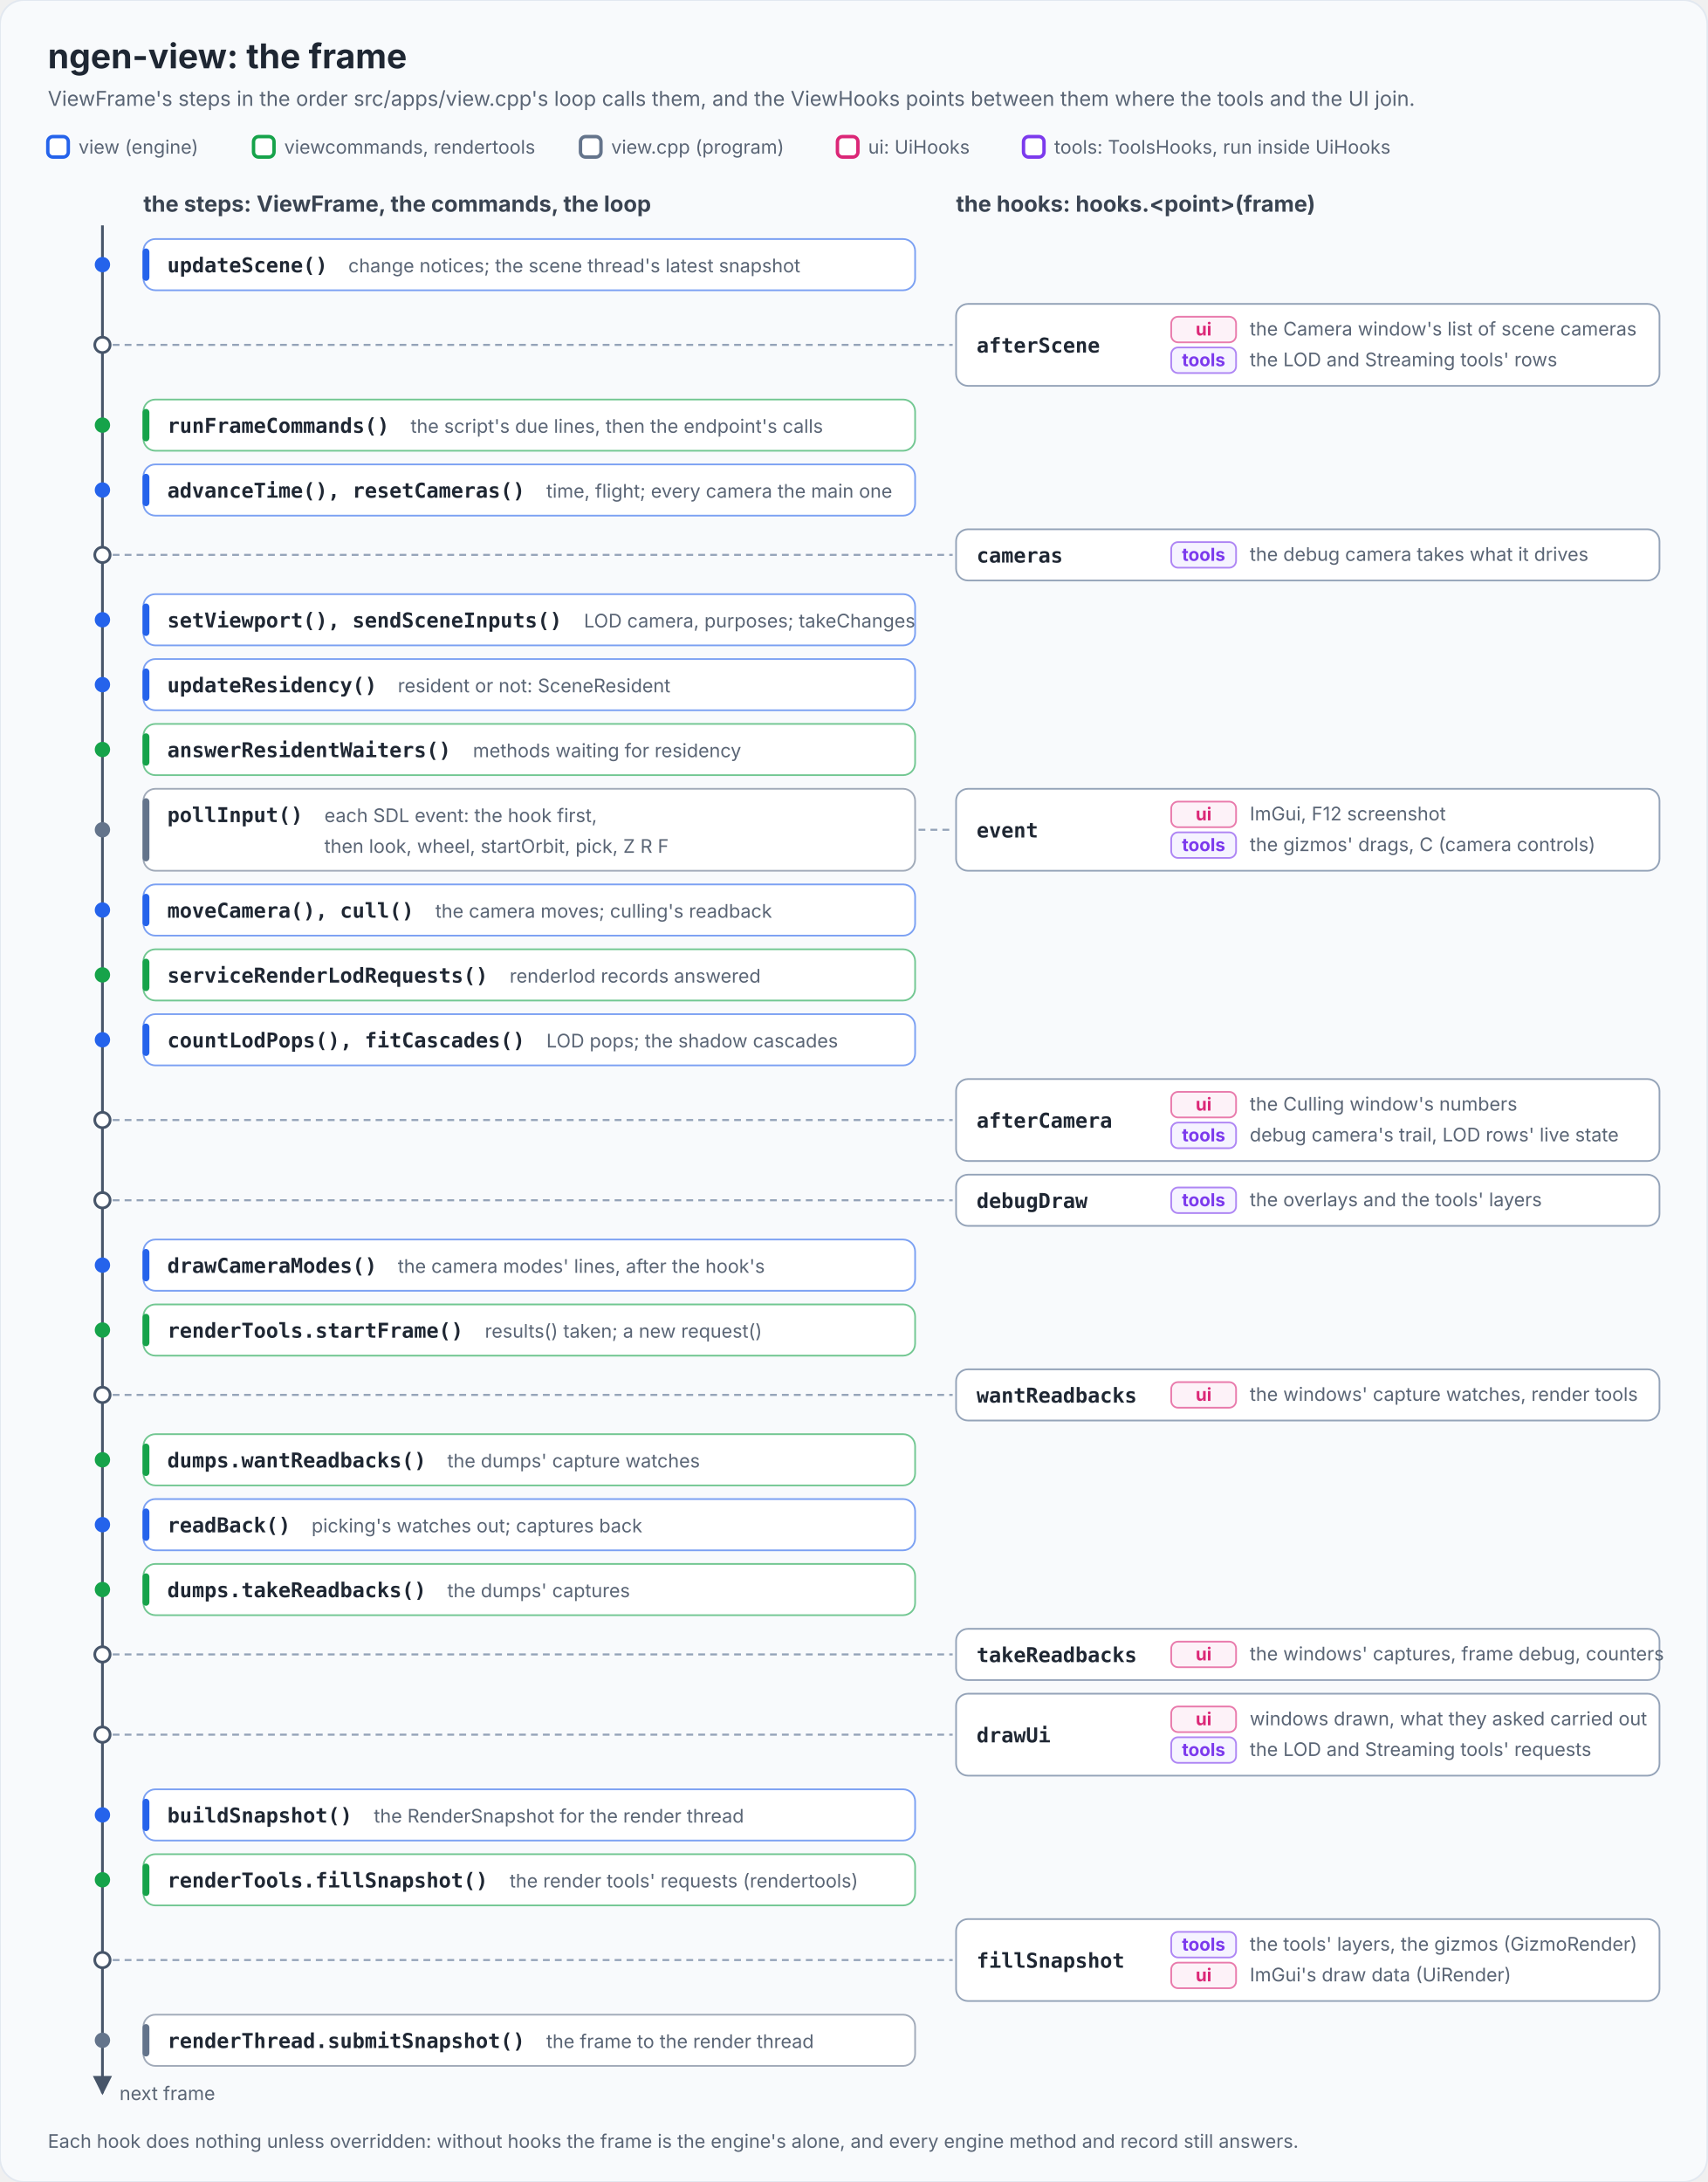
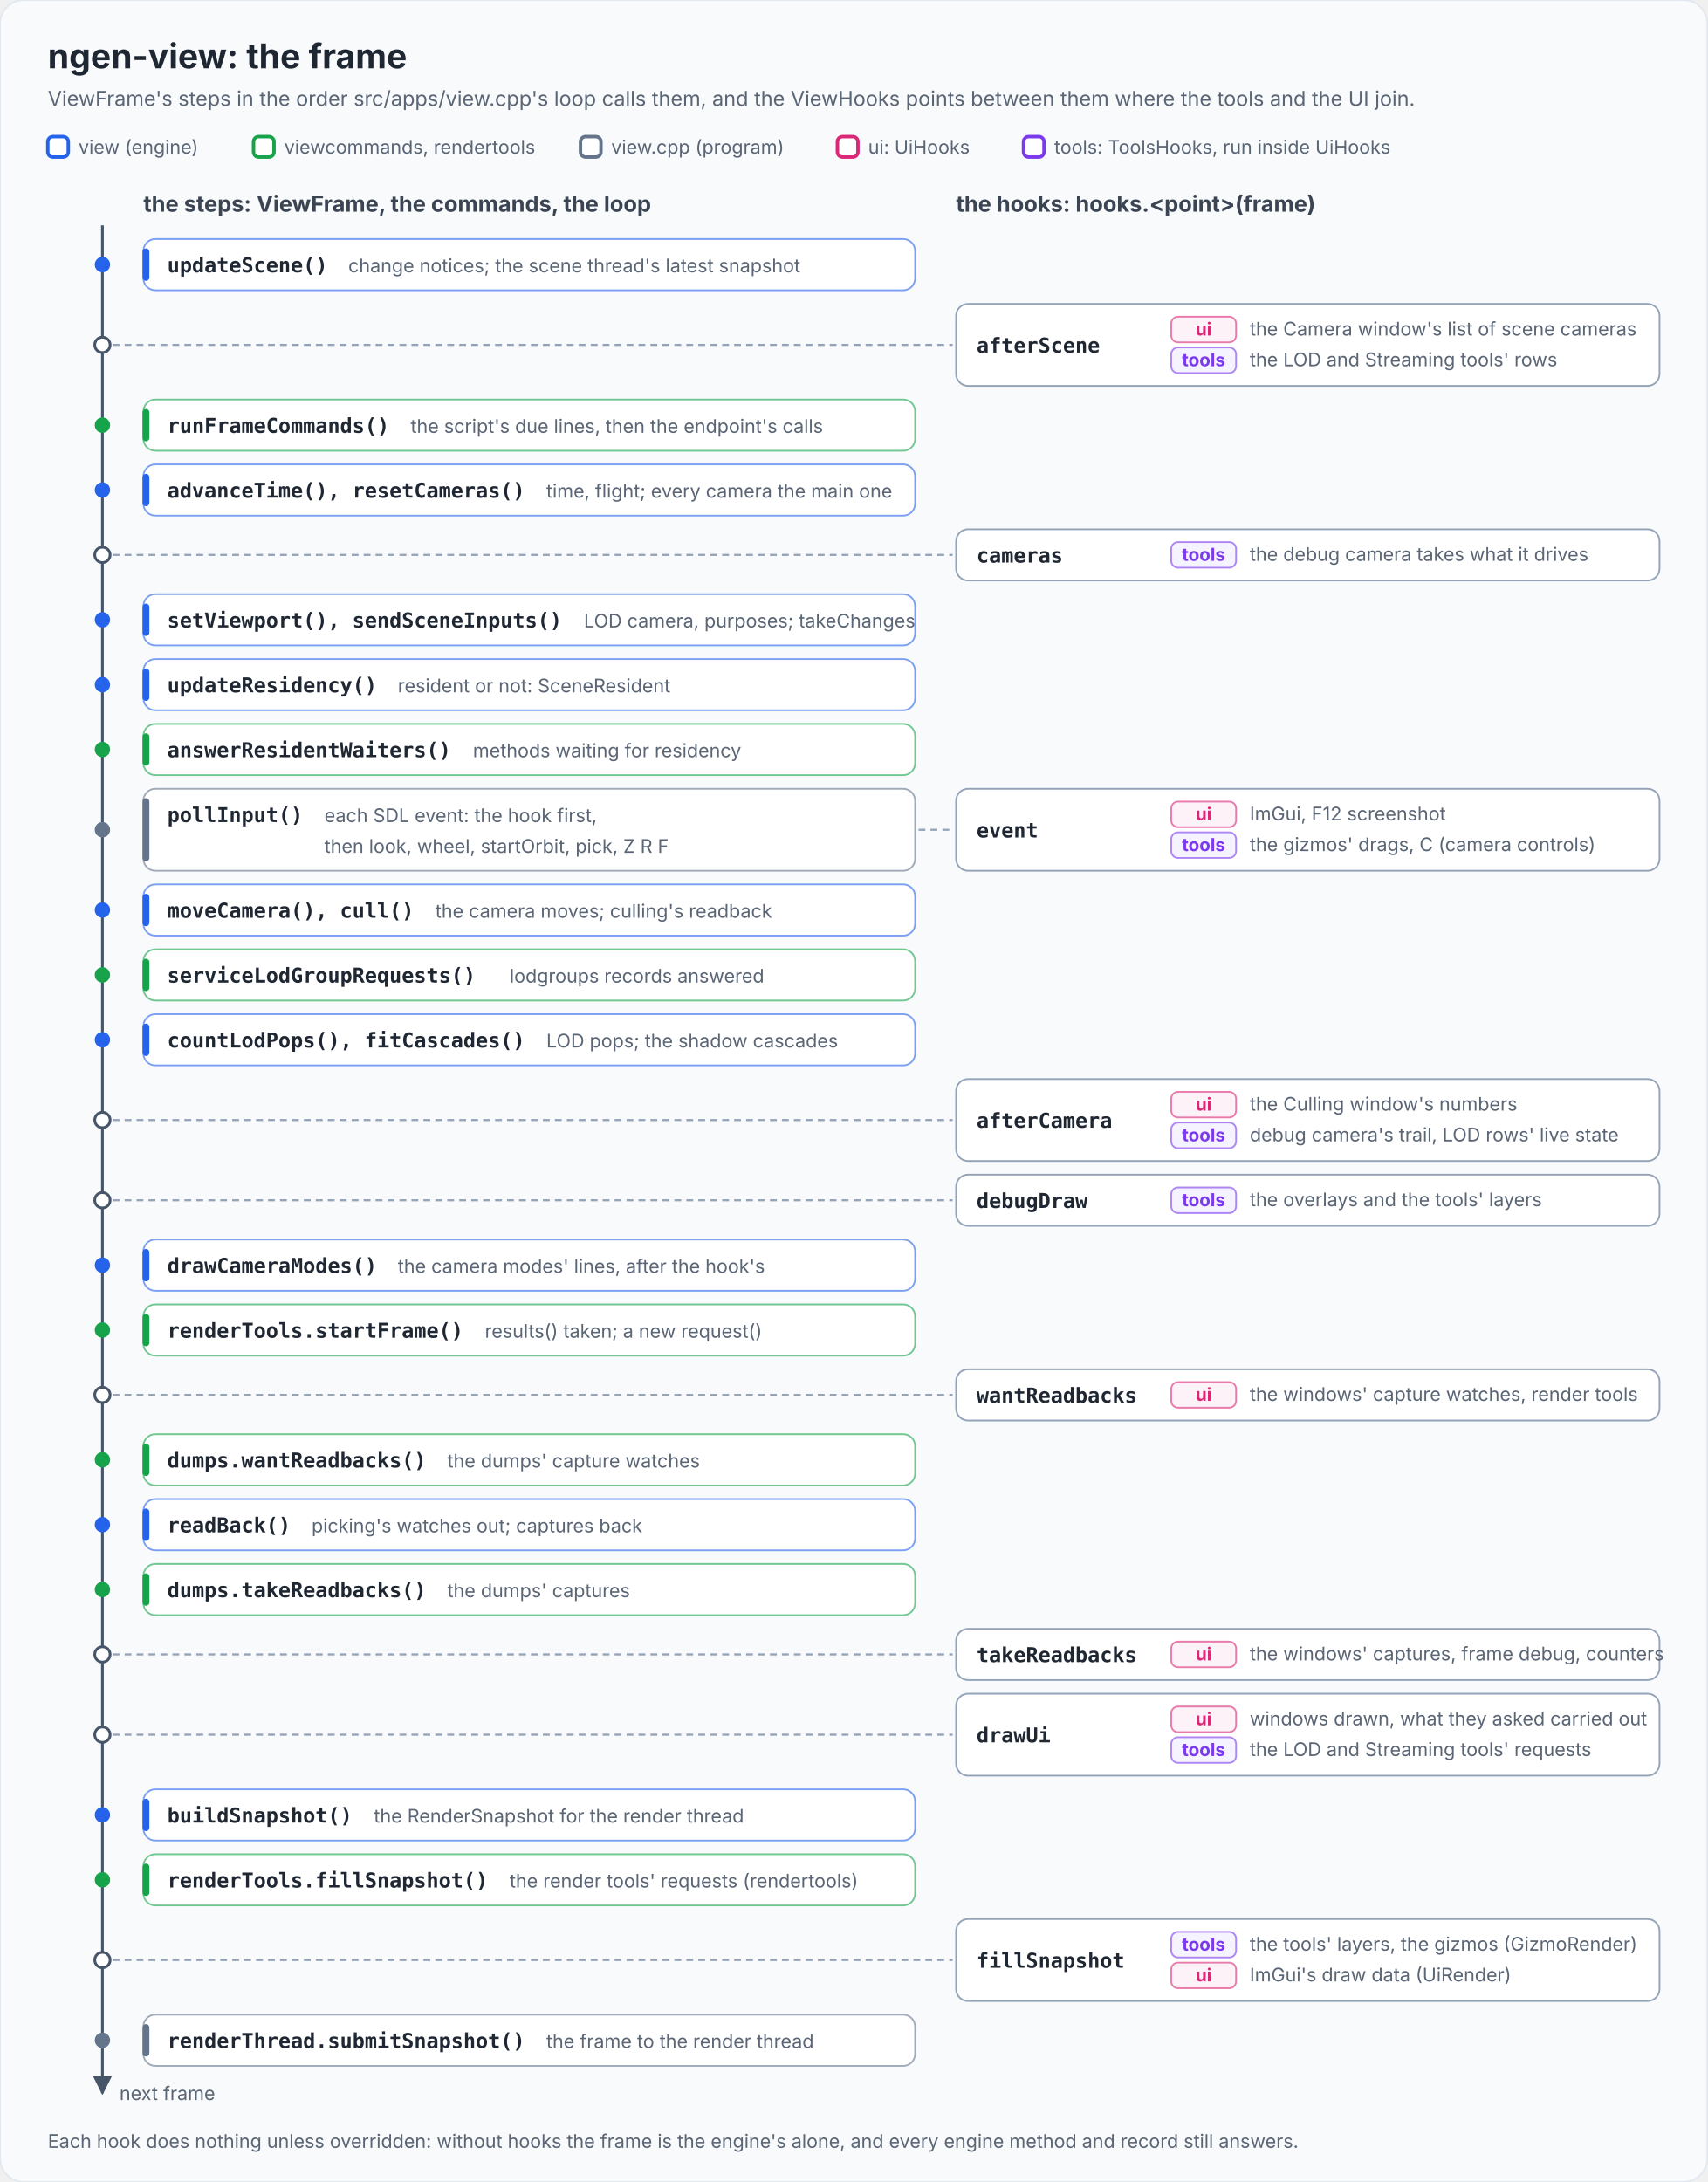
<svg xmlns="http://www.w3.org/2000/svg" width="1000" height="1278" viewBox="0 0 1000 1278" font-family="Inter, Segoe UI, Helvetica, Arial, sans-serif">
  <style>
    .title { font-size: 20px; font-weight: 700; fill: #1f2733; }
    .h { font-size: 13px; font-weight: 700; }
    .lib { font-size: 13.5px; font-weight: 700; fill: #1f2733; font-family: JetBrains Mono, Consolas, Menlo, monospace; }
    .m { font-size: 12px; font-weight: 700; fill: #1f2733; font-family: JetBrains Mono, Consolas, Menlo, monospace; }
    .sm { font-size: 11px; fill: #3a4452; font-family: JetBrains Mono, Consolas, Menlo, monospace; }
    .s { font-size: 11px; fill: #5a6575; }
    .t { font-size: 12.5px; fill: #3a4452; }
    .b { font-size: 12.5px; font-weight: 700; fill: #1f2733; }
    .tag { font-size: 10.5px; font-weight: 700; }
  </style>
  <defs>
    <marker id="arrow" viewBox="0 0 10 10" refX="9" refY="5" markerWidth="7" markerHeight="7" orient="auto">
      <path d="M0,0 L10,5 L0,10 z" fill="#475569" />
    </marker>
  </defs>
  <rect x="0" y="0" width="1000" height="1278" rx="14" fill="#f8fafc" stroke="#e2e8f0" />
  <text x="28" y="40" class="title">ngen-view: the frame</text>
  <text x="28" y="62" class="s" style="font-size:12px">ViewFrame's steps in the order src/apps/view.cpp's loop calls them, and the ViewHooks points between them where the tools and the UI join.</text>
  <rect x="28" y="80" width="12" height="12" rx="3" fill="#ffffff" stroke="#2563eb" stroke-width="2" />
  <text x="46" y="90" class="s">view (engine)</text>
  <rect x="148.5" y="80" width="12" height="12" rx="3" fill="#ffffff" stroke="#16a34a" stroke-width="2" />
  <text x="166.5" y="90" class="s">viewcommands, rendertools</text>
  <rect x="340" y="80" width="12" height="12" rx="3" fill="#ffffff" stroke="#64748b" stroke-width="2" />
  <text x="358" y="90" class="s">view.cpp (program)</text>
  <rect x="490.5" y="80" width="12" height="12" rx="3" fill="#ffffff" stroke="#db2777" stroke-width="2" />
  <text x="508.5" y="90" class="s">ui: UiHooks</text>
  <rect x="599.5" y="80" width="12" height="12" rx="3" fill="#ffffff" stroke="#7c3aed" stroke-width="2" />
  <text x="617.5" y="90" class="s">tools: ToolsHooks, run inside UiHooks</text>
  <text x="84" y="124" class="h" fill="#3a4452">the steps: ViewFrame, the commands, the loop</text>
  <text x="560" y="124" class="h" fill="#3a4452">the hooks: hooks.&lt;point&gt;(frame)</text>
  <line x1="60" y1="132" x2="60" y2="1226" stroke="#475569" stroke-width="1.6" marker-end="url(#arrow)" />
  <text x="70" y="1230" class="s">next frame</text>
  <rect x="84" y="140" width="452" height="30" rx="7" fill="#ffffff" stroke="#2563eb" stroke-opacity="0.6" />
  <rect x="84" y="146" width="3" height="18" rx="1.5" fill="#2563eb" stroke="#2563eb" />
  <text x="98" y="159.5" class="m">updateScene()</text>
  <text x="204" y="159.5" class="s">change notices; the scene thread's latest snapshot</text>
  <circle cx="60" cy="155" r="4.5" fill="#2563eb" />
  <line x1="66" y1="202" x2="558" y2="202" stroke="#94a3b8" stroke-width="1.2" stroke-dasharray="4 3" />
  <rect x="560" y="178" width="412" height="48" rx="7" fill="#ffffff" stroke="#94a3b8" />
  <text x="572" y="206.5" class="m">afterScene</text>
  <rect x="686" y="185.5" width="38" height="15" rx="4" fill="#fdf2f8" stroke="#db2777" stroke-opacity="0.6" />
  <text x="705" y="196.5" class="tag" text-anchor="middle" fill="#db2777">ui</text>
  <text x="732" y="196.5" class="s">the Camera window's list of scene cameras</text>
  <rect x="686" y="203.5" width="38" height="15" rx="4" fill="#f5f3ff" stroke="#7c3aed" stroke-opacity="0.6" />
  <text x="705" y="214.5" class="tag" text-anchor="middle" fill="#7c3aed">tools</text>
  <text x="732" y="214.5" class="s">the LOD and Streaming tools' rows</text>
  <circle cx="60" cy="202" r="4.5" fill="#ffffff" stroke="#475569" stroke-width="1.6" />
  <rect x="84" y="234" width="452" height="30" rx="7" fill="#ffffff" stroke="#16a34a" stroke-opacity="0.6" />
  <rect x="84" y="240" width="3" height="18" rx="1.5" fill="#16a34a" stroke="#16a34a" />
  <text x="98" y="253.5" class="m">runFrameCommands()</text>
  <text x="240.5" y="253.5" class="s">the script's due lines, then the endpoint's calls</text>
  <circle cx="60" cy="249" r="4.5" fill="#16a34a" />
  <rect x="84" y="272" width="452" height="30" rx="7" fill="#ffffff" stroke="#2563eb" stroke-opacity="0.6" />
  <rect x="84" y="278" width="3" height="18" rx="1.5" fill="#2563eb" stroke="#2563eb" />
  <text x="98" y="291.5" class="m">advanceTime(), resetCameras()</text>
  <text x="320" y="291.5" class="s">time, flight; every camera the main one</text>
  <circle cx="60" cy="287" r="4.5" fill="#2563eb" />
  <line x1="66" y1="325" x2="558" y2="325" stroke="#94a3b8" stroke-width="1.2" stroke-dasharray="4 3" />
  <rect x="560" y="310" width="412" height="30" rx="7" fill="#ffffff" stroke="#94a3b8" />
  <text x="572" y="329.5" class="m">cameras</text>
  <rect x="686" y="317.5" width="38" height="15" rx="4" fill="#f5f3ff" stroke="#7c3aed" stroke-opacity="0.6" />
  <text x="705" y="328.5" class="tag" text-anchor="middle" fill="#7c3aed">tools</text>
  <text x="732" y="328.5" class="s">the debug camera takes what it drives</text>
  <circle cx="60" cy="325" r="4.5" fill="#ffffff" stroke="#475569" stroke-width="1.6" />
  <rect x="84" y="348" width="452" height="30" rx="7" fill="#ffffff" stroke="#2563eb" stroke-opacity="0.6" />
  <rect x="84" y="354" width="3" height="18" rx="1.5" fill="#2563eb" stroke="#2563eb" />
  <text x="98" y="367.5" class="m">setViewport(), sendSceneInputs()</text>
  <text x="342" y="367.5" class="s">LOD camera, purposes; takeChanges</text>
  <circle cx="60" cy="363" r="4.5" fill="#2563eb" />
  <rect x="84" y="386" width="452" height="30" rx="7" fill="#ffffff" stroke="#2563eb" stroke-opacity="0.6" />
  <rect x="84" y="392" width="3" height="18" rx="1.5" fill="#2563eb" stroke="#2563eb" />
  <text x="98" y="405.5" class="m">updateResidency()</text>
  <text x="233" y="405.5" class="s">resident or not: SceneResident</text>
  <circle cx="60" cy="401" r="4.5" fill="#2563eb" />
  <rect x="84" y="424" width="452" height="30" rx="7" fill="#ffffff" stroke="#16a34a" stroke-opacity="0.6" />
  <rect x="84" y="430" width="3" height="18" rx="1.5" fill="#16a34a" stroke="#16a34a" />
  <text x="98" y="443.5" class="m">answerResidentWaiters()</text>
  <text x="277" y="443.5" class="s">methods waiting for residency</text>
  <circle cx="60" cy="439" r="4.5" fill="#16a34a" />
  <rect x="84" y="462" width="452" height="48" rx="7" fill="#ffffff" stroke="#64748b" stroke-opacity="0.6" />
  <rect x="84" y="468" width="3" height="36" rx="1.5" fill="#64748b" stroke="#64748b" />
  <text x="98" y="481.5" class="m">pollInput()</text>
  <text x="190" y="481.5" class="s">each SDL event: the hook first,</text>
  <text x="190" y="499.5" class="s">then look, wheel, startOrbit, pick, Z R F</text>
  <circle cx="60" cy="486" r="4.5" fill="#64748b" />
  <line x1="538" y1="486" x2="558" y2="486" stroke="#94a3b8" stroke-width="1.2" stroke-dasharray="4 3" />
  <rect x="560" y="462" width="412" height="48" rx="7" fill="#ffffff" stroke="#94a3b8" />
  <text x="572" y="490.5" class="m">event</text>
  <rect x="686" y="469.5" width="38" height="15" rx="4" fill="#fdf2f8" stroke="#db2777" stroke-opacity="0.6" />
  <text x="705" y="480.5" class="tag" text-anchor="middle" fill="#db2777">ui</text>
  <text x="732" y="480.5" class="s">ImGui, F12 screenshot</text>
  <rect x="686" y="487.5" width="38" height="15" rx="4" fill="#f5f3ff" stroke="#7c3aed" stroke-opacity="0.6" />
  <text x="705" y="498.5" class="tag" text-anchor="middle" fill="#7c3aed">tools</text>
  <text x="732" y="498.5" class="s">the gizmos' drags, C (camera controls)</text>
  <rect x="84" y="518" width="452" height="30" rx="7" fill="#ffffff" stroke="#2563eb" stroke-opacity="0.6" />
  <rect x="84" y="524" width="3" height="18" rx="1.5" fill="#2563eb" stroke="#2563eb" />
  <text x="98" y="537.5" class="m">moveCamera(), cull()</text>
  <text x="255" y="537.5" class="s">the camera moves; culling's readback</text>
  <circle cx="60" cy="533" r="4.5" fill="#2563eb" />
  <rect x="84" y="556" width="452" height="30" rx="7" fill="#ffffff" stroke="#16a34a" stroke-opacity="0.6" />
  <rect x="84" y="562" width="3" height="18" rx="1.5" fill="#16a34a" stroke="#16a34a" />
-   <text x="98" y="575.5" class="m">serviceRenderLodRequests()</text>
-   <text x="298.5" y="575.5" class="s">renderlod records answered</text>
+   <text x="98" y="575.5" class="m">serviceLodGroupRequests()</text>
+   <text x="298.5" y="575.5" class="s">lodgroups records answered</text>
  <circle cx="60" cy="571" r="4.5" fill="#16a34a" />
  <rect x="84" y="594" width="452" height="30" rx="7" fill="#ffffff" stroke="#2563eb" stroke-opacity="0.6" />
  <rect x="84" y="600" width="3" height="18" rx="1.5" fill="#2563eb" stroke="#2563eb" />
  <text x="98" y="613.5" class="m">countLodPops(), fitCascades()</text>
  <text x="320" y="613.5" class="s">LOD pops; the shadow cascades</text>
  <circle cx="60" cy="609" r="4.5" fill="#2563eb" />
  <line x1="66" y1="656" x2="558" y2="656" stroke="#94a3b8" stroke-width="1.2" stroke-dasharray="4 3" />
  <rect x="560" y="632" width="412" height="48" rx="7" fill="#ffffff" stroke="#94a3b8" />
  <text x="572" y="660.5" class="m">afterCamera</text>
  <rect x="686" y="639.5" width="38" height="15" rx="4" fill="#fdf2f8" stroke="#db2777" stroke-opacity="0.6" />
  <text x="705" y="650.5" class="tag" text-anchor="middle" fill="#db2777">ui</text>
  <text x="732" y="650.5" class="s">the Culling window's numbers</text>
  <rect x="686" y="657.5" width="38" height="15" rx="4" fill="#f5f3ff" stroke="#7c3aed" stroke-opacity="0.6" />
  <text x="705" y="668.5" class="tag" text-anchor="middle" fill="#7c3aed">tools</text>
  <text x="732" y="668.5" class="s">debug camera's trail, LOD rows' live state</text>
  <circle cx="60" cy="656" r="4.5" fill="#ffffff" stroke="#475569" stroke-width="1.6" />
  <line x1="66" y1="703" x2="558" y2="703" stroke="#94a3b8" stroke-width="1.2" stroke-dasharray="4 3" />
  <rect x="560" y="688" width="412" height="30" rx="7" fill="#ffffff" stroke="#94a3b8" />
  <text x="572" y="707.5" class="m">debugDraw</text>
  <rect x="686" y="695.5" width="38" height="15" rx="4" fill="#f5f3ff" stroke="#7c3aed" stroke-opacity="0.6" />
  <text x="705" y="706.5" class="tag" text-anchor="middle" fill="#7c3aed">tools</text>
  <text x="732" y="706.5" class="s">the overlays and the tools' layers</text>
  <circle cx="60" cy="703" r="4.5" fill="#ffffff" stroke="#475569" stroke-width="1.6" />
  <rect x="84" y="726" width="452" height="30" rx="7" fill="#ffffff" stroke="#2563eb" stroke-opacity="0.6" />
  <rect x="84" y="732" width="3" height="18" rx="1.5" fill="#2563eb" stroke="#2563eb" />
  <text x="98" y="745.5" class="m">drawCameraModes()</text>
  <text x="233" y="745.5" class="s">the camera modes' lines, after the hook's</text>
  <circle cx="60" cy="741" r="4.5" fill="#2563eb" />
  <rect x="84" y="764" width="452" height="30" rx="7" fill="#ffffff" stroke="#16a34a" stroke-opacity="0.6" />
  <rect x="84" y="770" width="3" height="18" rx="1.5" fill="#16a34a" stroke="#16a34a" />
  <text x="98" y="783.5" class="m">renderTools.startFrame()</text>
  <text x="284" y="783.5" class="s">results() taken; a new request()</text>
  <circle cx="60" cy="779" r="4.5" fill="#16a34a" />
  <line x1="66" y1="817" x2="558" y2="817" stroke="#94a3b8" stroke-width="1.2" stroke-dasharray="4 3" />
  <rect x="560" y="802" width="412" height="30" rx="7" fill="#ffffff" stroke="#94a3b8" />
  <text x="572" y="821.5" class="m">wantReadbacks</text>
  <rect x="686" y="809.5" width="38" height="15" rx="4" fill="#fdf2f8" stroke="#db2777" stroke-opacity="0.6" />
  <text x="705" y="820.5" class="tag" text-anchor="middle" fill="#db2777">ui</text>
  <text x="732" y="820.5" class="s">the windows' capture watches, render tools</text>
  <circle cx="60" cy="817" r="4.5" fill="#ffffff" stroke="#475569" stroke-width="1.6" />
  <rect x="84" y="840" width="452" height="30" rx="7" fill="#ffffff" stroke="#16a34a" stroke-opacity="0.6" />
  <rect x="84" y="846" width="3" height="18" rx="1.5" fill="#16a34a" stroke="#16a34a" />
  <text x="98" y="859.5" class="m">dumps.wantReadbacks()</text>
  <text x="262" y="859.5" class="s">the dumps' capture watches</text>
  <circle cx="60" cy="855" r="4.5" fill="#16a34a" />
  <rect x="84" y="878" width="452" height="30" rx="7" fill="#ffffff" stroke="#2563eb" stroke-opacity="0.6" />
  <rect x="84" y="884" width="3" height="18" rx="1.5" fill="#2563eb" stroke="#2563eb" />
  <text x="98" y="897.5" class="m">readBack()</text>
  <text x="182.5" y="897.5" class="s">picking's watches out; captures back</text>
  <circle cx="60" cy="893" r="4.5" fill="#2563eb" />
  <rect x="84" y="916" width="452" height="30" rx="7" fill="#ffffff" stroke="#16a34a" stroke-opacity="0.6" />
  <rect x="84" y="922" width="3" height="18" rx="1.5" fill="#16a34a" stroke="#16a34a" />
  <text x="98" y="935.5" class="m">dumps.takeReadbacks()</text>
  <text x="262" y="935.5" class="s">the dumps' captures</text>
  <circle cx="60" cy="931" r="4.5" fill="#16a34a" />
  <line x1="66" y1="969" x2="558" y2="969" stroke="#94a3b8" stroke-width="1.2" stroke-dasharray="4 3" />
  <rect x="560" y="954" width="412" height="30" rx="7" fill="#ffffff" stroke="#94a3b8" />
  <text x="572" y="973.5" class="m">takeReadbacks</text>
  <rect x="686" y="961.5" width="38" height="15" rx="4" fill="#fdf2f8" stroke="#db2777" stroke-opacity="0.6" />
  <text x="705" y="972.5" class="tag" text-anchor="middle" fill="#db2777">ui</text>
  <text x="732" y="972.5" class="s">the windows' captures, frame debug, counters</text>
  <circle cx="60" cy="969" r="4.5" fill="#ffffff" stroke="#475569" stroke-width="1.6" />
  <line x1="66" y1="1016" x2="558" y2="1016" stroke="#94a3b8" stroke-width="1.2" stroke-dasharray="4 3" />
  <rect x="560" y="992" width="412" height="48" rx="7" fill="#ffffff" stroke="#94a3b8" />
  <text x="572" y="1020.5" class="m">drawUi</text>
  <rect x="686" y="999.5" width="38" height="15" rx="4" fill="#fdf2f8" stroke="#db2777" stroke-opacity="0.6" />
  <text x="705" y="1010.5" class="tag" text-anchor="middle" fill="#db2777">ui</text>
  <text x="732" y="1010.5" class="s">windows drawn, what they asked carried out</text>
  <rect x="686" y="1017.5" width="38" height="15" rx="4" fill="#f5f3ff" stroke="#7c3aed" stroke-opacity="0.6" />
  <text x="705" y="1028.5" class="tag" text-anchor="middle" fill="#7c3aed">tools</text>
  <text x="732" y="1028.5" class="s">the LOD and Streaming tools' requests</text>
  <circle cx="60" cy="1016" r="4.5" fill="#ffffff" stroke="#475569" stroke-width="1.6" />
  <rect x="84" y="1048" width="452" height="30" rx="7" fill="#ffffff" stroke="#2563eb" stroke-opacity="0.6" />
  <rect x="84" y="1054" width="3" height="18" rx="1.5" fill="#2563eb" stroke="#2563eb" />
  <text x="98" y="1067.5" class="m">buildSnapshot()</text>
  <text x="219" y="1067.5" class="s">the RenderSnapshot for the render thread</text>
  <circle cx="60" cy="1063" r="4.5" fill="#2563eb" />
  <rect x="84" y="1086" width="452" height="30" rx="7" fill="#ffffff" stroke="#16a34a" stroke-opacity="0.6" />
  <rect x="84" y="1092" width="3" height="18" rx="1.5" fill="#16a34a" stroke="#16a34a" />
  <text x="98" y="1105.5" class="m">renderTools.fillSnapshot()</text>
  <text x="298.5" y="1105.5" class="s">the render tools' requests (rendertools)</text>
  <circle cx="60" cy="1101" r="4.5" fill="#16a34a" />
  <line x1="66" y1="1148" x2="558" y2="1148" stroke="#94a3b8" stroke-width="1.2" stroke-dasharray="4 3" />
  <rect x="560" y="1124" width="412" height="48" rx="7" fill="#ffffff" stroke="#94a3b8" />
  <text x="572" y="1152.5" class="m">fillSnapshot</text>
  <rect x="686" y="1131.5" width="38" height="15" rx="4" fill="#f5f3ff" stroke="#7c3aed" stroke-opacity="0.6" />
  <text x="705" y="1142.5" class="tag" text-anchor="middle" fill="#7c3aed">tools</text>
  <text x="732" y="1142.5" class="s">the tools' layers, the gizmos (GizmoRender)</text>
  <rect x="686" y="1149.5" width="38" height="15" rx="4" fill="#fdf2f8" stroke="#db2777" stroke-opacity="0.6" />
  <text x="705" y="1160.5" class="tag" text-anchor="middle" fill="#db2777">ui</text>
  <text x="732" y="1160.5" class="s">ImGui's draw data (UiRender)</text>
  <circle cx="60" cy="1148" r="4.5" fill="#ffffff" stroke="#475569" stroke-width="1.6" />
  <rect x="84" y="1180" width="452" height="30" rx="7" fill="#ffffff" stroke="#64748b" stroke-opacity="0.6" />
  <rect x="84" y="1186" width="3" height="18" rx="1.5" fill="#64748b" stroke="#64748b" />
  <text x="98" y="1199.5" class="m">renderThread.submitSnapshot()</text>
  <text x="320" y="1199.5" class="s">the frame to the render thread</text>
  <circle cx="60" cy="1195" r="4.5" fill="#64748b" />
  <text x="28" y="1258" class="s">Each hook does nothing unless overridden: without hooks the frame is the engine's alone, and every engine method and record still answers.</text>
</svg>
